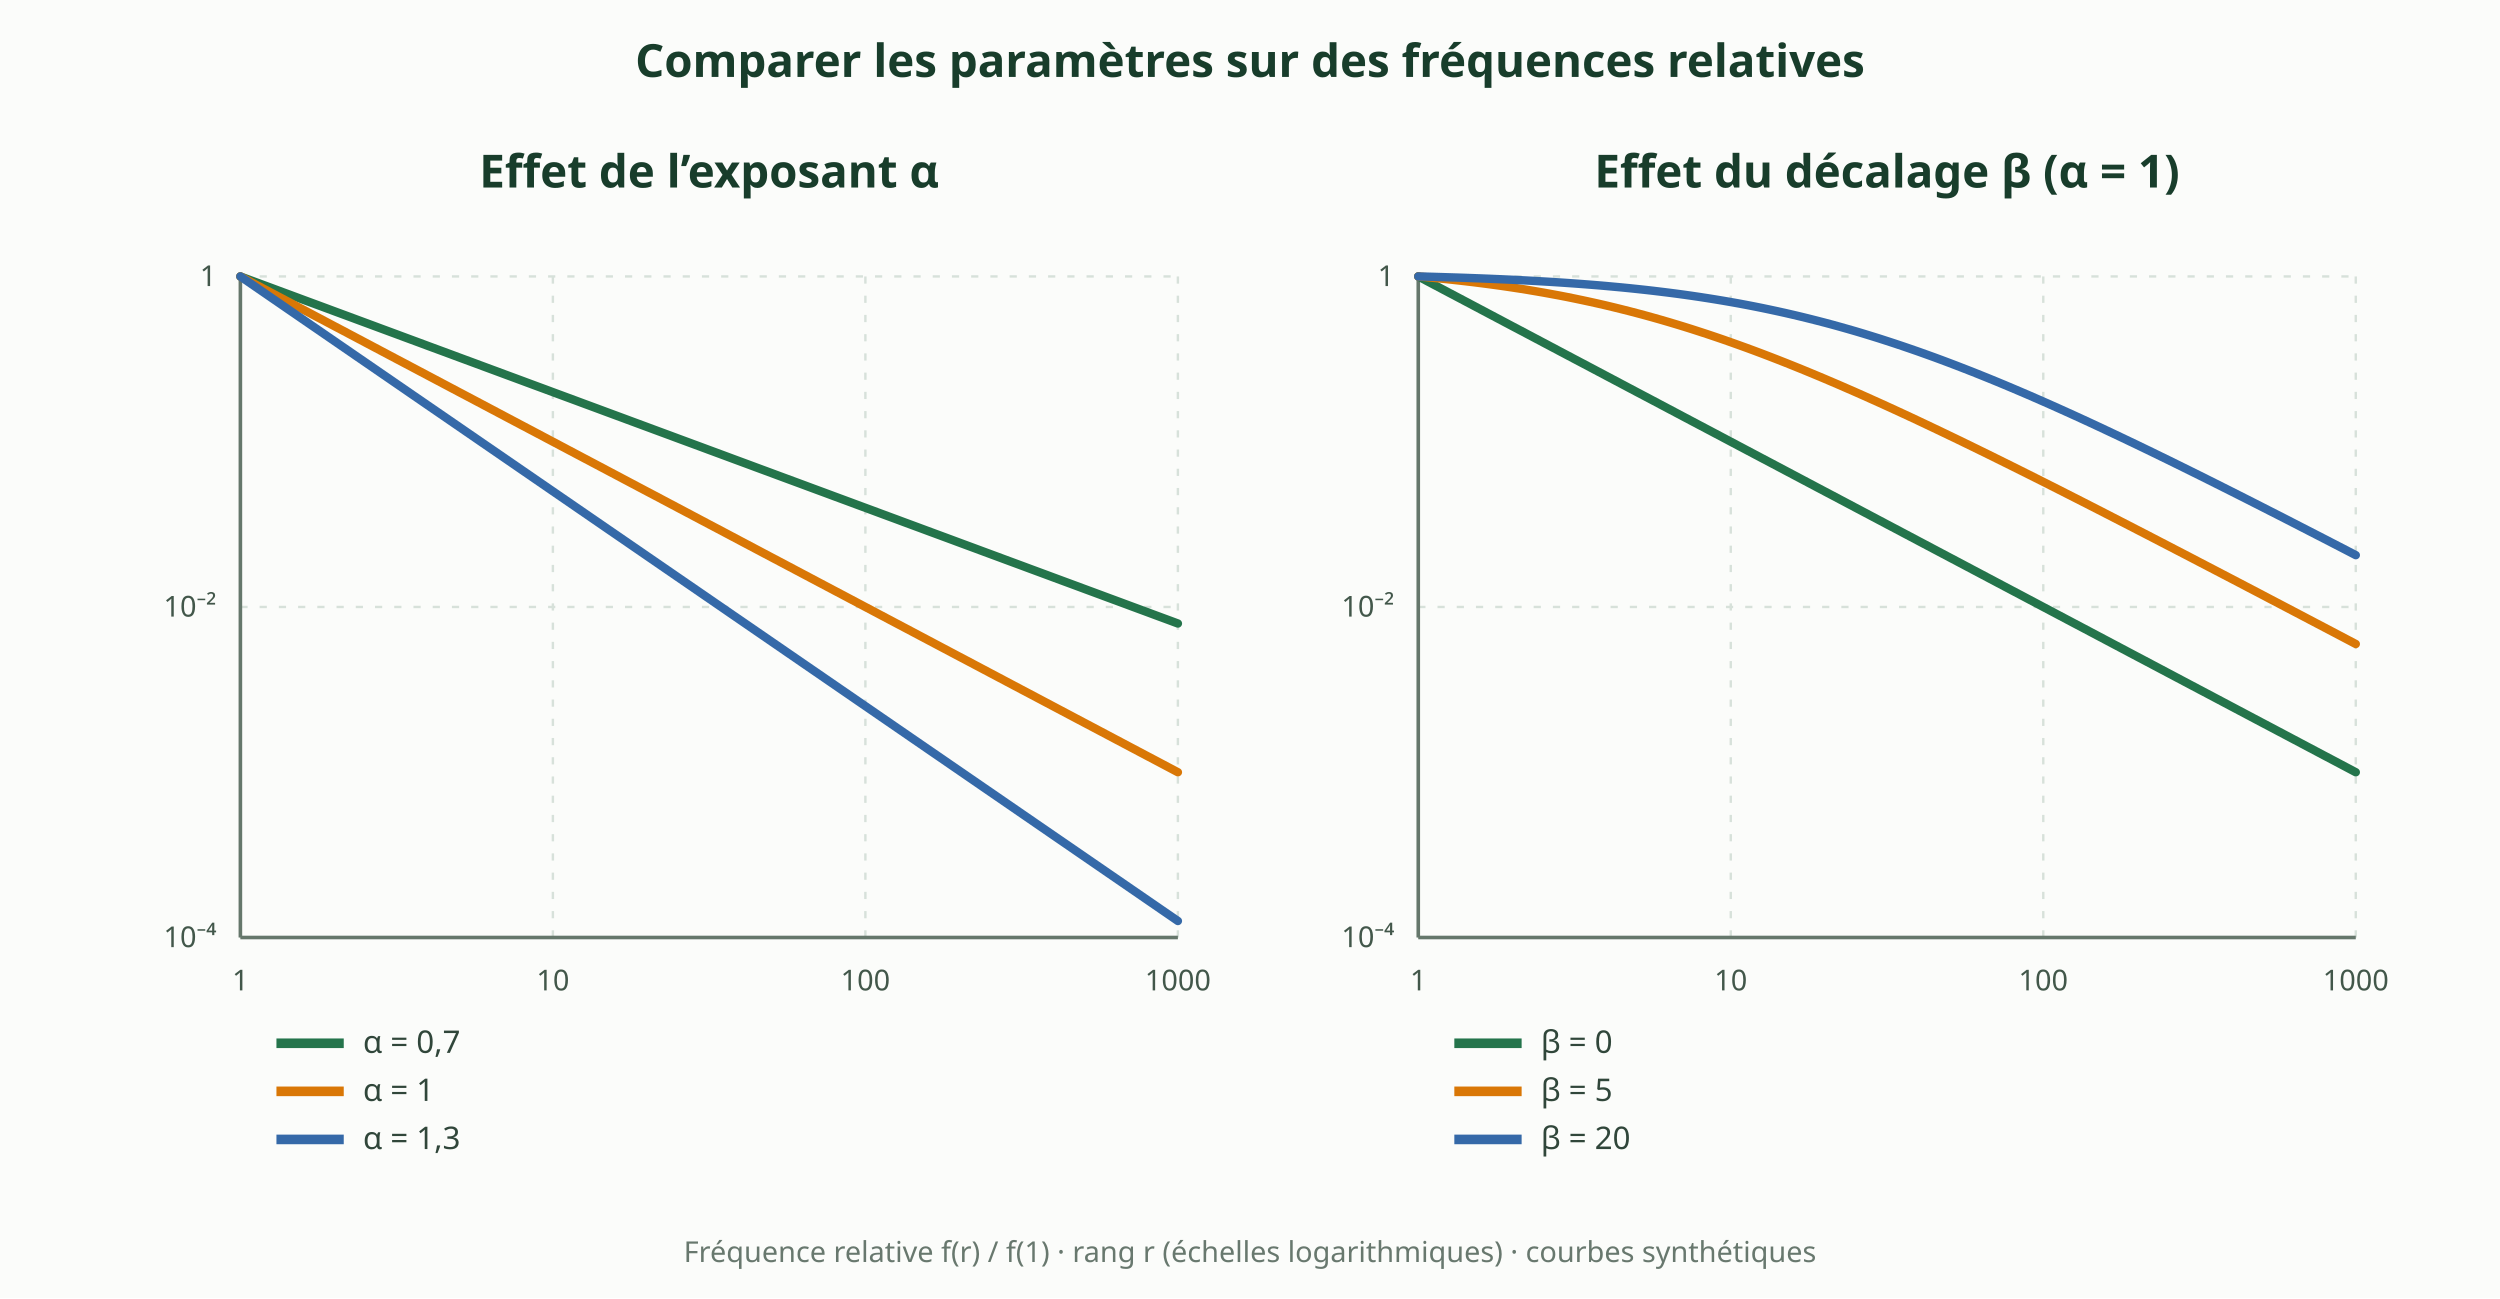
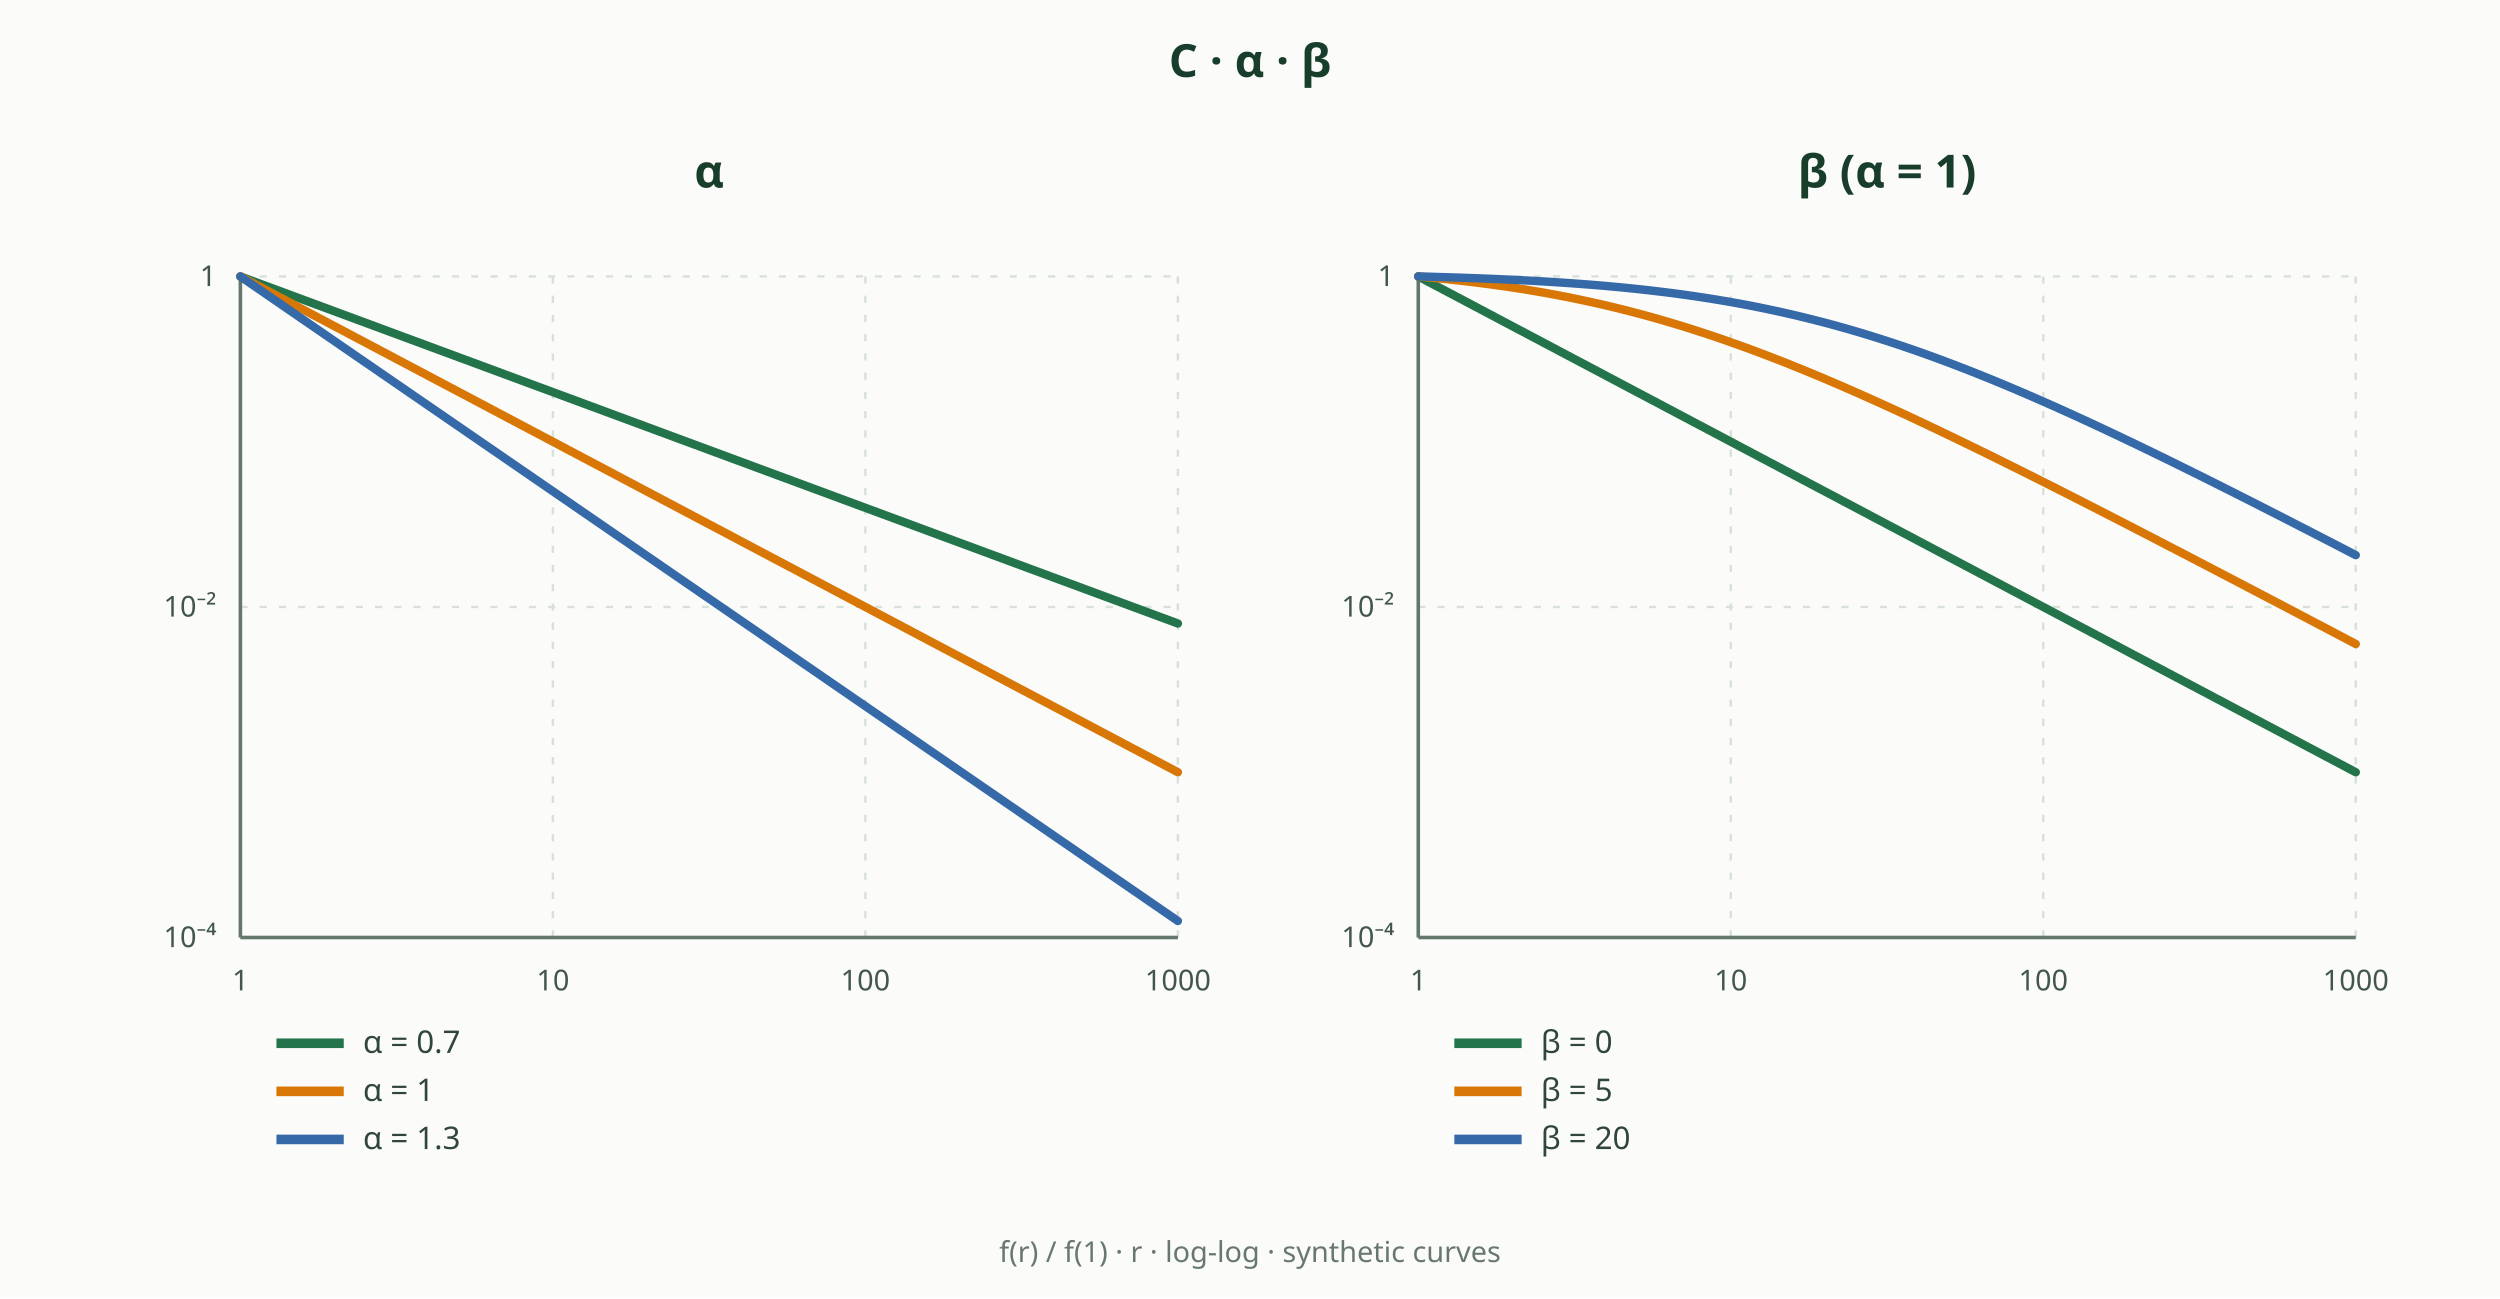
<svg xmlns="http://www.w3.org/2000/svg" viewBox="0 0 1040 540" role="img" aria-labelledby="title desc">
  <style>
.bg{fill:#fbfcfa}.ptitle{font:600 19px system-ui,sans-serif;fill:#183d2b}.tick{font:12px system-ui,sans-serif;fill:#42574a}.legend{font:13px system-ui,sans-serif;fill:#30463a}.grid{stroke:#d7e1da;stroke-width:1;stroke-dasharray:3 5}.axis{stroke:#65776b;stroke-width:1.5}.axislabel{font:14px system-ui,sans-serif;fill:#30463a}.note{font:12px system-ui,sans-serif;fill:#68786e}
</style>
  <rect class="bg" width="1040" height="540" />
-   <text x="520" y="32" text-anchor="middle" class="ptitle">Comparer les paramètres sur des fréquences relatives</text>
-   <text x="295" y="78" text-anchor="middle" class="ptitle">Effet de l’exposant α</text>
+   <text x="520" y="32" text-anchor="middle" class="ptitle">C · α · β</text>
+   <text x="295" y="78" text-anchor="middle" class="ptitle">α</text>
  <line x1="100" y1="115" x2="100" y2="390" class="grid" />
  <text x="100" y="412" text-anchor="middle" class="tick">1</text>
  <line x1="230" y1="115" x2="230" y2="390" class="grid" />
  <text x="230" y="412" text-anchor="middle" class="tick">10</text>
  <line x1="360" y1="115" x2="360" y2="390" class="grid" />
  <text x="360" y="412" text-anchor="middle" class="tick">100</text>
  <line x1="490" y1="115" x2="490" y2="390" class="grid" />
  <text x="490" y="412" text-anchor="middle" class="tick">1000</text>
  <line x1="100" y1="115" x2="490" y2="115" class="grid" />
  <text x="90" y="119" text-anchor="end" class="tick">1</text>
  <line x1="100" y1="252.5" x2="490" y2="252.5" class="grid" />
  <text x="90" y="256.5" text-anchor="end" class="tick">10⁻²</text>
  <line x1="100" y1="390" x2="490" y2="390" class="grid" />
  <text x="90" y="394" text-anchor="end" class="tick">10⁻⁴</text>
  <line x1="100" y1="115" x2="100" y2="390" class="axis" />
  <line x1="100" y1="390" x2="490" y2="390" class="axis" />
  <path d="M100.00 115.00 L103.25 116.20 L106.50 117.41 L109.75 118.61 L113.00 119.81 L116.25 121.02 L119.50 122.22 L122.75 123.42 L126.00 124.63 L129.25 125.83 L132.50 127.03 L135.75 128.23 L139.00 129.44 L142.25 130.64 L145.50 131.84 L148.75 133.05 L152.00 134.25 L155.25 135.45 L158.50 136.66 L161.75 137.86 L165.00 139.06 L168.25 140.27 L171.50 141.47 L174.75 142.67 L178.00 143.88 L181.25 145.08 L184.50 146.28 L187.75 147.48 L191.00 148.69 L194.25 149.89 L197.50 151.09 L200.75 152.30 L204.00 153.50 L207.25 154.70 L210.50 155.91 L213.75 157.11 L217.00 158.31 L220.25 159.52 L223.50 160.72 L226.75 161.92 L230.00 163.13 L233.25 164.33 L236.50 165.53 L239.75 166.73 L243.00 167.94 L246.25 169.14 L249.50 170.34 L252.75 171.55 L256.00 172.75 L259.25 173.95 L262.50 175.16 L265.75 176.36 L269.00 177.56 L272.25 178.77 L275.50 179.97 L278.75 181.17 L282.00 182.38 L285.25 183.58 L288.50 184.78 L291.75 185.98 L295.00 187.19 L298.25 188.39 L301.50 189.59 L304.75 190.80 L308.00 192.00 L311.25 193.20 L314.50 194.41 L317.75 195.61 L321.00 196.81 L324.25 198.02 L327.50 199.22 L330.75 200.42 L334.00 201.62 L337.25 202.83 L340.50 204.03 L343.75 205.23 L347.00 206.44 L350.25 207.64 L353.50 208.84 L356.75 210.05 L360.00 211.25 L363.25 212.45 L366.50 213.66 L369.75 214.86 L373.00 216.06 L376.25 217.27 L379.50 218.47 L382.75 219.67 L386.00 220.88 L389.25 222.08 L392.50 223.28 L395.75 224.48 L399.00 225.69 L402.25 226.89 L405.50 228.09 L408.75 229.30 L412.00 230.50 L415.25 231.70 L418.50 232.91 L421.75 234.11 L425.00 235.31 L428.25 236.52 L431.50 237.72 L434.75 238.92 L438.00 240.13 L441.25 241.33 L444.50 242.53 L447.75 243.73 L451.00 244.94 L454.25 246.14 L457.50 247.34 L460.75 248.55 L464.00 249.75 L467.25 250.95 L470.50 252.16 L473.75 253.36 L477.00 254.56 L480.25 255.77 L483.50 256.97 L486.75 258.17 L490.00 259.38 " fill="none" stroke="#24744b" stroke-width="3.5" stroke-linecap="round" />
  <path d="M100.00 115.00 L103.25 116.72 L106.50 118.44 L109.75 120.16 L113.00 121.88 L116.25 123.59 L119.50 125.31 L122.75 127.03 L126.00 128.75 L129.25 130.47 L132.50 132.19 L135.75 133.91 L139.00 135.63 L142.25 137.34 L145.50 139.06 L148.75 140.78 L152.00 142.50 L155.25 144.22 L158.50 145.94 L161.75 147.66 L165.00 149.38 L168.25 151.09 L171.50 152.81 L174.75 154.53 L178.00 156.25 L181.25 157.97 L184.50 159.69 L187.75 161.41 L191.00 163.13 L194.25 164.84 L197.50 166.56 L200.75 168.28 L204.00 170.00 L207.25 171.72 L210.50 173.44 L213.75 175.16 L217.00 176.88 L220.25 178.59 L223.50 180.31 L226.75 182.03 L230.00 183.75 L233.25 185.47 L236.50 187.19 L239.75 188.91 L243.00 190.63 L246.25 192.34 L249.50 194.06 L252.75 195.78 L256.00 197.50 L259.25 199.22 L262.50 200.94 L265.75 202.66 L269.00 204.38 L272.25 206.09 L275.50 207.81 L278.75 209.53 L282.00 211.25 L285.25 212.97 L288.50 214.69 L291.75 216.41 L295.00 218.13 L298.25 219.84 L301.50 221.56 L304.75 223.28 L308.00 225.00 L311.25 226.72 L314.50 228.44 L317.75 230.16 L321.00 231.88 L324.25 233.59 L327.50 235.31 L330.75 237.03 L334.00 238.75 L337.25 240.47 L340.50 242.19 L343.75 243.91 L347.00 245.63 L350.25 247.34 L353.50 249.06 L356.75 250.78 L360.00 252.50 L363.25 254.22 L366.50 255.94 L369.75 257.66 L373.00 259.38 L376.25 261.09 L379.50 262.81 L382.75 264.53 L386.00 266.25 L389.25 267.97 L392.50 269.69 L395.75 271.41 L399.00 273.13 L402.25 274.84 L405.50 276.56 L408.75 278.28 L412.00 280.00 L415.25 281.72 L418.50 283.44 L421.75 285.16 L425.00 286.88 L428.25 288.59 L431.50 290.31 L434.75 292.03 L438.00 293.75 L441.25 295.47 L444.50 297.19 L447.75 298.91 L451.00 300.63 L454.25 302.34 L457.50 304.06 L460.75 305.78 L464.00 307.50 L467.25 309.22 L470.50 310.94 L473.75 312.66 L477.00 314.38 L480.25 316.09 L483.50 317.81 L486.75 319.53 L490.00 321.25 " fill="none" stroke="#d97706" stroke-width="3.5" stroke-linecap="round" />
  <path d="M100.00 115.00 L103.25 117.23 L106.50 119.47 L109.75 121.70 L113.00 123.94 L116.25 126.17 L119.50 128.41 L122.75 130.64 L126.00 132.88 L129.25 135.11 L132.50 137.34 L135.75 139.58 L139.00 141.81 L142.25 144.05 L145.50 146.28 L148.75 148.52 L152.00 150.75 L155.25 152.98 L158.50 155.22 L161.75 157.45 L165.00 159.69 L168.25 161.92 L171.50 164.16 L174.75 166.39 L178.00 168.63 L181.25 170.86 L184.50 173.09 L187.75 175.33 L191.00 177.56 L194.25 179.80 L197.50 182.03 L200.75 184.27 L204.00 186.50 L207.25 188.73 L210.50 190.97 L213.75 193.20 L217.00 195.44 L220.25 197.67 L223.50 199.91 L226.75 202.14 L230.00 204.38 L233.25 206.61 L236.50 208.84 L239.75 211.08 L243.00 213.31 L246.25 215.55 L249.50 217.78 L252.75 220.02 L256.00 222.25 L259.25 224.48 L262.50 226.72 L265.75 228.95 L269.00 231.19 L272.25 233.42 L275.50 235.66 L278.75 237.89 L282.00 240.13 L285.25 242.36 L288.50 244.59 L291.75 246.83 L295.00 249.06 L298.25 251.30 L301.50 253.53 L304.75 255.77 L308.00 258.00 L311.25 260.23 L314.50 262.47 L317.75 264.70 L321.00 266.94 L324.25 269.17 L327.50 271.41 L330.75 273.64 L334.00 275.88 L337.25 278.11 L340.50 280.34 L343.75 282.58 L347.00 284.81 L350.25 287.05 L353.50 289.28 L356.75 291.52 L360.00 293.75 L363.25 295.98 L366.50 298.22 L369.75 300.45 L373.00 302.69 L376.25 304.92 L379.50 307.16 L382.75 309.39 L386.00 311.63 L389.25 313.86 L392.50 316.09 L395.75 318.33 L399.00 320.56 L402.25 322.80 L405.50 325.03 L408.75 327.27 L412.00 329.50 L415.25 331.73 L418.50 333.97 L421.75 336.20 L425.00 338.44 L428.25 340.67 L431.50 342.91 L434.75 345.14 L438.00 347.38 L441.25 349.61 L444.50 351.84 L447.75 354.08 L451.00 356.31 L454.25 358.55 L457.50 360.78 L460.75 363.02 L464.00 365.25 L467.25 367.48 L470.50 369.72 L473.75 371.95 L477.00 374.19 L480.25 376.42 L483.50 378.66 L486.75 380.89 L490.00 383.13 " fill="none" stroke="#3569a8" stroke-width="3.5" stroke-linecap="round" />
  <line x1="115" y1="434" x2="143" y2="434" stroke="#24744b" stroke-width="4" />
-   <text x="151" y="438" class="legend">α = 0,7</text>
+   <text x="151" y="438" class="legend">α = 0.7</text>
  <line x1="115" y1="454" x2="143" y2="454" stroke="#d97706" stroke-width="4" />
  <text x="151" y="458" class="legend">α = 1</text>
  <line x1="115" y1="474" x2="143" y2="474" stroke="#3569a8" stroke-width="4" />
-   <text x="151" y="478" class="legend">α = 1,3</text>
-   <text x="785" y="78" text-anchor="middle" class="ptitle">Effet du décalage β (α = 1)</text>
+   <text x="151" y="478" class="legend">α = 1.3</text>
+   <text x="785" y="78" text-anchor="middle" class="ptitle">β (α = 1)</text>
  <line x1="590" y1="115" x2="590" y2="390" class="grid" />
  <text x="590" y="412" text-anchor="middle" class="tick">1</text>
  <line x1="720" y1="115" x2="720" y2="390" class="grid" />
  <text x="720" y="412" text-anchor="middle" class="tick">10</text>
  <line x1="850" y1="115" x2="850" y2="390" class="grid" />
  <text x="850" y="412" text-anchor="middle" class="tick">100</text>
  <line x1="980" y1="115" x2="980" y2="390" class="grid" />
  <text x="980" y="412" text-anchor="middle" class="tick">1000</text>
  <line x1="590" y1="115" x2="980" y2="115" class="grid" />
  <text x="580" y="119" text-anchor="end" class="tick">1</text>
  <line x1="590" y1="252.5" x2="980" y2="252.5" class="grid" />
  <text x="580" y="256.5" text-anchor="end" class="tick">10⁻²</text>
  <line x1="590" y1="390" x2="980" y2="390" class="grid" />
  <text x="580" y="394" text-anchor="end" class="tick">10⁻⁴</text>
  <line x1="590" y1="115" x2="590" y2="390" class="axis" />
  <line x1="590" y1="390" x2="980" y2="390" class="axis" />
  <path d="M590.00 115.00 L593.25 116.72 L596.50 118.44 L599.75 120.16 L603.00 121.88 L606.25 123.59 L609.50 125.31 L612.75 127.03 L616.00 128.75 L619.25 130.47 L622.50 132.19 L625.75 133.91 L629.00 135.63 L632.25 137.34 L635.50 139.06 L638.75 140.78 L642.00 142.50 L645.25 144.22 L648.50 145.94 L651.75 147.66 L655.00 149.38 L658.25 151.09 L661.50 152.81 L664.75 154.53 L668.00 156.25 L671.25 157.97 L674.50 159.69 L677.75 161.41 L681.00 163.13 L684.25 164.84 L687.50 166.56 L690.75 168.28 L694.00 170.00 L697.25 171.72 L700.50 173.44 L703.75 175.16 L707.00 176.88 L710.25 178.59 L713.50 180.31 L716.75 182.03 L720.00 183.75 L723.25 185.47 L726.50 187.19 L729.75 188.91 L733.00 190.63 L736.25 192.34 L739.50 194.06 L742.75 195.78 L746.00 197.50 L749.25 199.22 L752.50 200.94 L755.75 202.66 L759.00 204.38 L762.25 206.09 L765.50 207.81 L768.75 209.53 L772.00 211.25 L775.25 212.97 L778.50 214.69 L781.75 216.41 L785.00 218.13 L788.25 219.84 L791.50 221.56 L794.75 223.28 L798.00 225.00 L801.25 226.72 L804.50 228.44 L807.75 230.16 L811.00 231.88 L814.25 233.59 L817.50 235.31 L820.75 237.03 L824.00 238.75 L827.25 240.47 L830.50 242.19 L833.75 243.91 L837.00 245.63 L840.25 247.34 L843.50 249.06 L846.75 250.78 L850.00 252.50 L853.25 254.22 L856.50 255.94 L859.75 257.66 L863.00 259.38 L866.25 261.09 L869.50 262.81 L872.75 264.53 L876.00 266.25 L879.25 267.97 L882.50 269.69 L885.75 271.41 L889.00 273.13 L892.25 274.84 L895.50 276.56 L898.75 278.28 L902.00 280.00 L905.25 281.72 L908.50 283.44 L911.75 285.16 L915.00 286.88 L918.25 288.59 L921.50 290.31 L924.75 292.03 L928.00 293.75 L931.25 295.47 L934.50 297.19 L937.75 298.91 L941.00 300.63 L944.25 302.34 L947.50 304.06 L950.75 305.78 L954.00 307.50 L957.25 309.22 L960.50 310.94 L963.75 312.66 L967.00 314.38 L970.25 316.09 L973.50 317.81 L976.75 319.53 L980.00 321.25 " fill="none" stroke="#24744b" stroke-width="3.5" stroke-linecap="round" />
  <path d="M590.00 115.00 L593.25 115.29 L596.50 115.60 L599.75 115.92 L603.00 116.26 L606.25 116.62 L609.50 116.99 L612.75 117.37 L616.00 117.78 L619.25 118.20 L622.50 118.64 L625.75 119.10 L629.00 119.58 L632.25 120.08 L635.50 120.60 L638.75 121.15 L642.00 121.71 L645.25 122.30 L648.50 122.90 L651.75 123.53 L655.00 124.19 L658.25 124.87 L661.50 125.57 L664.75 126.29 L668.00 127.04 L671.25 127.82 L674.50 128.62 L677.75 129.44 L681.00 130.29 L684.25 131.16 L687.50 132.06 L690.75 132.98 L694.00 133.93 L697.25 134.90 L700.50 135.89 L703.75 136.91 L707.00 137.96 L710.25 139.02 L713.50 140.11 L716.75 141.22 L720.00 142.36 L723.25 143.52 L726.50 144.69 L729.75 145.89 L733.00 147.11 L736.25 148.35 L739.50 149.61 L742.75 150.89 L746.00 152.19 L749.25 153.50 L752.50 154.84 L755.75 156.19 L759.00 157.55 L762.25 158.94 L765.50 160.33 L768.75 161.75 L772.00 163.17 L775.25 164.61 L778.50 166.07 L781.75 167.53 L785.00 169.01 L788.25 170.50 L791.50 172.00 L794.75 173.51 L798.00 175.03 L801.25 176.57 L804.50 178.11 L807.75 179.66 L811.00 181.22 L814.25 182.78 L817.50 184.36 L820.75 185.94 L824.00 187.53 L827.25 189.12 L830.50 190.73 L833.75 192.34 L837.00 193.95 L840.25 195.57 L843.50 197.19 L846.75 198.82 L850.00 200.46 L853.25 202.10 L856.50 203.74 L859.75 205.39 L863.00 207.04 L866.25 208.69 L869.50 210.35 L872.75 212.01 L876.00 213.68 L879.25 215.35 L882.50 217.02 L885.75 218.69 L889.00 220.37 L892.25 222.04 L895.50 223.72 L898.75 225.41 L902.00 227.09 L905.25 228.78 L908.50 230.46 L911.75 232.15 L915.00 233.85 L918.25 235.54 L921.50 237.23 L924.75 238.93 L928.00 240.62 L931.25 242.32 L934.50 244.02 L937.75 245.72 L941.00 247.42 L944.25 249.13 L947.50 250.83 L950.75 252.53 L954.00 254.24 L957.25 255.94 L960.50 257.65 L963.75 259.36 L967.00 261.06 L970.25 262.77 L973.50 264.48 L976.75 266.19 L980.00 267.90 " fill="none" stroke="#d97706" stroke-width="3.5" stroke-linecap="round" />
  <path d="M590.00 115.00 L593.25 115.08 L596.50 115.17 L599.75 115.27 L603.00 115.37 L606.25 115.47 L609.50 115.58 L612.75 115.70 L616.00 115.82 L619.25 115.95 L622.50 116.09 L625.75 116.23 L629.00 116.38 L632.25 116.54 L635.50 116.71 L638.75 116.89 L642.00 117.08 L645.25 117.27 L648.50 117.48 L651.75 117.70 L655.00 117.93 L658.25 118.17 L661.50 118.42 L664.75 118.68 L668.00 118.96 L671.25 119.26 L674.50 119.56 L677.75 119.88 L681.00 120.22 L684.25 120.57 L687.50 120.94 L690.75 121.33 L694.00 121.73 L697.25 122.15 L700.50 122.59 L703.75 123.05 L707.00 123.53 L710.25 124.03 L713.50 124.55 L716.75 125.09 L720.00 125.65 L723.25 126.23 L726.50 126.84 L729.75 127.47 L733.00 128.12 L736.25 128.80 L739.50 129.50 L742.75 130.22 L746.00 130.97 L749.25 131.74 L752.50 132.54 L755.75 133.36 L759.00 134.20 L762.25 135.07 L765.50 135.97 L768.75 136.89 L772.00 137.83 L775.25 138.80 L778.50 139.80 L781.75 140.81 L785.00 141.86 L788.25 142.92 L791.50 144.01 L794.75 145.12 L798.00 146.25 L801.25 147.41 L804.50 148.58 L807.75 149.78 L811.00 151.00 L814.25 152.24 L817.50 153.50 L820.75 154.77 L824.00 156.07 L827.25 157.38 L830.50 158.71 L833.75 160.06 L837.00 161.43 L840.25 162.81 L843.50 164.20 L846.75 165.62 L850.00 167.04 L853.25 168.48 L856.50 169.93 L859.75 171.40 L863.00 172.87 L866.25 174.36 L869.50 175.86 L872.75 177.37 L876.00 178.90 L879.25 180.43 L882.50 181.97 L885.75 183.52 L889.00 185.07 L892.25 186.64 L895.50 188.21 L898.75 189.80 L902.00 191.38 L905.25 192.98 L908.50 194.58 L911.75 196.19 L915.00 197.80 L918.25 199.42 L921.50 201.05 L924.75 202.68 L928.00 204.31 L931.25 205.95 L934.50 207.59 L937.75 209.24 L941.00 210.89 L944.25 212.55 L947.50 214.20 L950.75 215.86 L954.00 217.53 L957.25 219.20 L960.50 220.87 L963.75 222.54 L967.00 224.21 L970.25 225.89 L973.50 227.57 L976.75 229.25 L980.00 230.94 " fill="none" stroke="#3569a8" stroke-width="3.5" stroke-linecap="round" />
  <line x1="605" y1="434" x2="633" y2="434" stroke="#24744b" stroke-width="4" />
  <text x="641" y="438" class="legend">β = 0</text>
  <line x1="605" y1="454" x2="633" y2="454" stroke="#d97706" stroke-width="4" />
  <text x="641" y="458" class="legend">β = 5</text>
  <line x1="605" y1="474" x2="633" y2="474" stroke="#3569a8" stroke-width="4" />
  <text x="641" y="478" class="legend">β = 20</text>
-   <text x="520" y="525" text-anchor="middle" class="note">Fréquence relative f(r) / f(1) · rang r (échelles logarithmiques) · courbes synthétiques</text>
+   <text x="520" y="525" text-anchor="middle" class="note">f(r) / f(1) · r · log-log · synthetic curves</text>
</svg>
